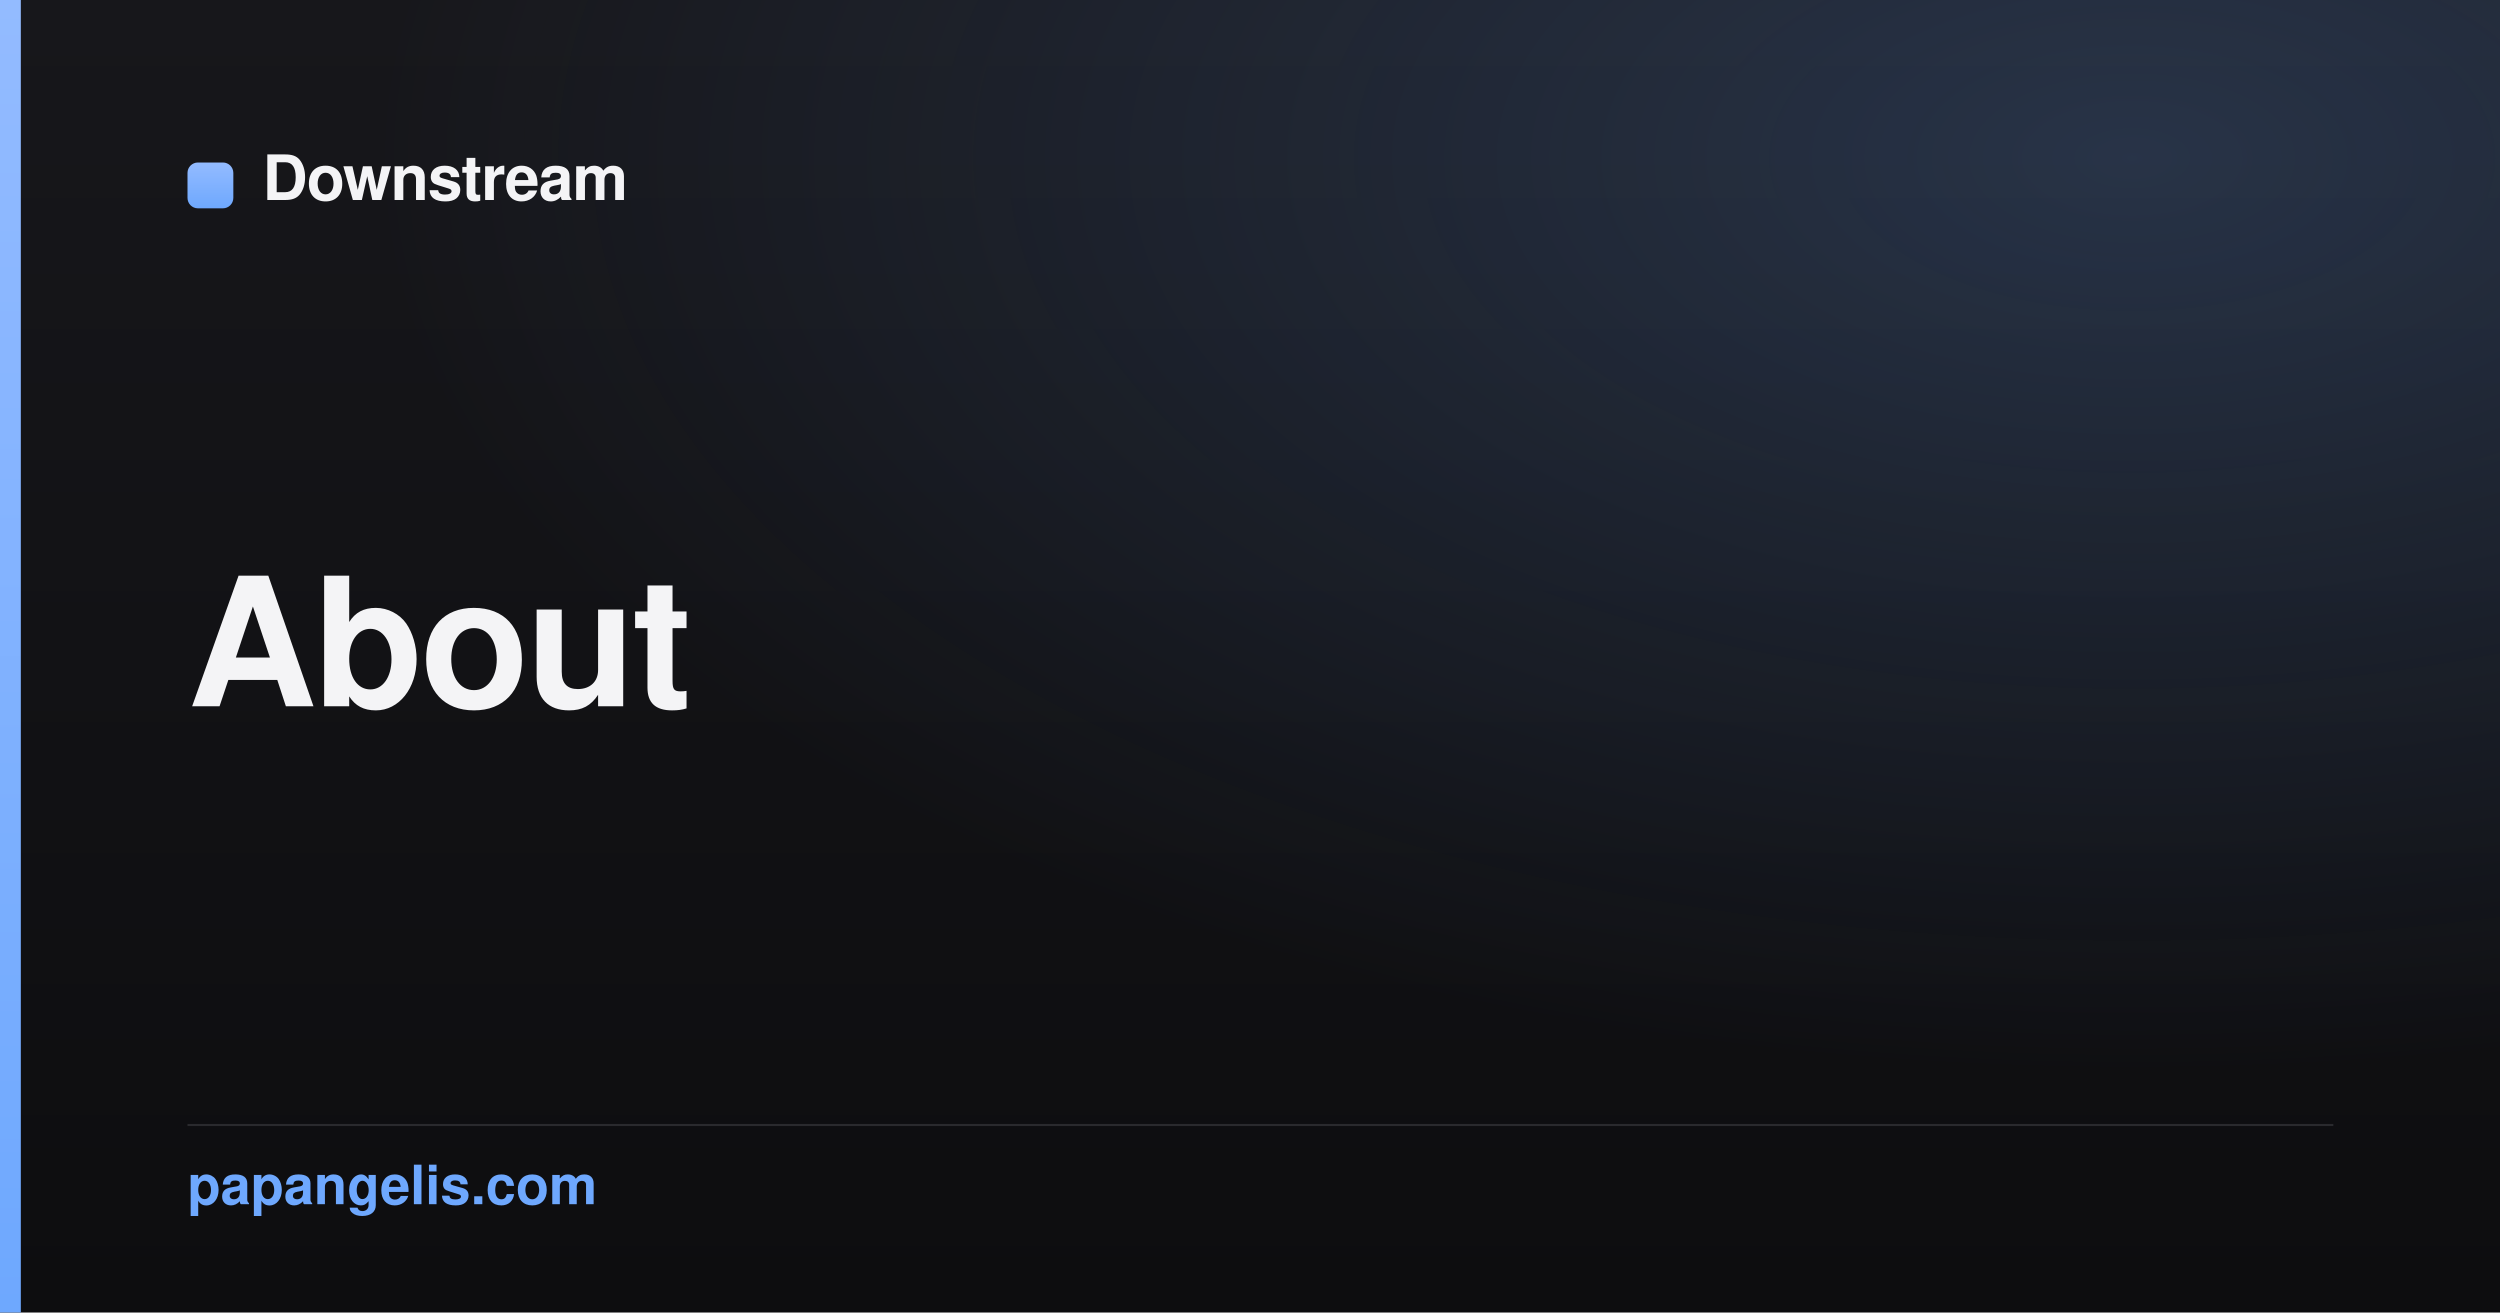
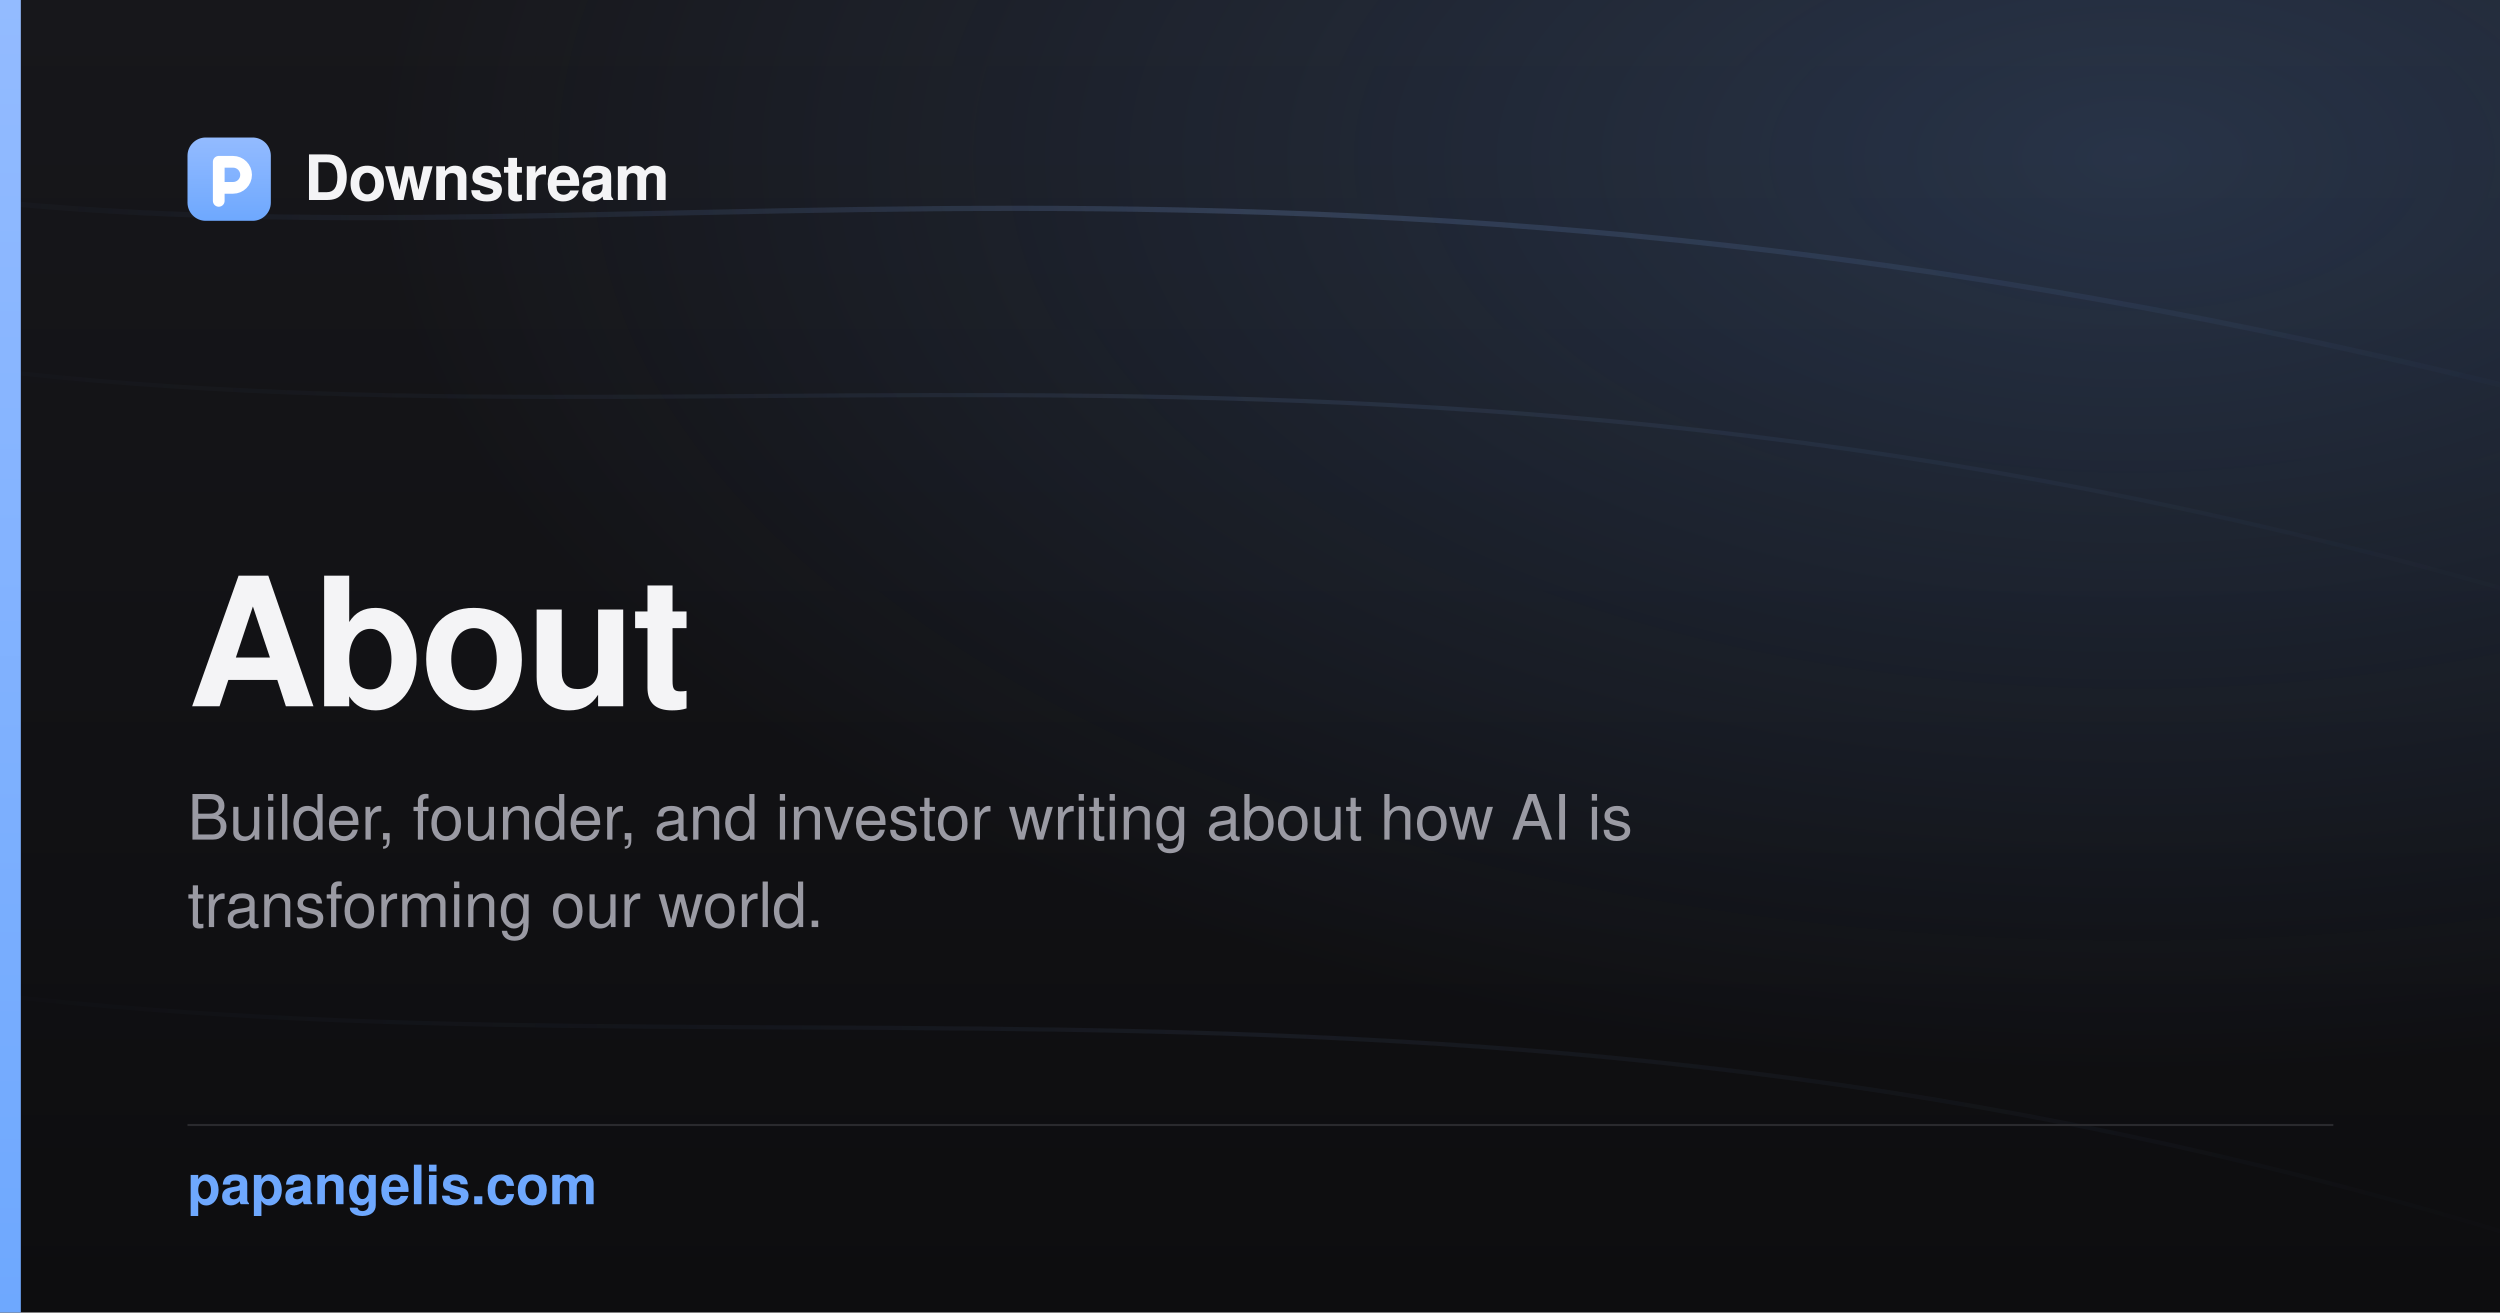
<svg xmlns="http://www.w3.org/2000/svg" width="1200" height="630" viewBox="0 0 1200 630">
  <defs>
    <linearGradient id="bg" x1="0" y1="0" x2="0" y2="1">
      <stop offset="0" stop-color="#17171b" />
      <stop offset="1" stop-color="#0d0d0f" />
    </linearGradient>
    <radialGradient id="glow" cx="0.85" cy="0.12" r="0.7">
      <stop offset="0" stop-color="#6ea8fe" stop-opacity="0.20" />
      <stop offset="1" stop-color="#6ea8fe" stop-opacity="0" />
    </radialGradient>
    <linearGradient id="bar" x1="0" y1="0" x2="0" y2="1">
      <stop offset="0" stop-color="#93bbff" />
      <stop offset="1" stop-color="#6ea8fe" />
    </linearGradient>
+     <linearGradient id="stream" x1="0" y1="0" x2="1" y2="0">
+       <stop offset="0" stop-color="#6ea8fe" stop-opacity="0" />
+       <stop offset="0.5" stop-color="#93bbff" />
+       <stop offset="1" stop-color="#6ea8fe" stop-opacity="0" />
+     </linearGradient>
  </defs>
  <g font-family="'Helvetica Neue', Helvetica, Arial, sans-serif">
    <rect width="1200" height="630" fill="url(#bg)" />
    <rect width="1200" height="630" fill="url(#glow)" />
+     <path d="M -60 90 C 280 140, 620 30, 1260 200" fill="none" stroke="url(#stream)" stroke-width="2.5" stroke-opacity="0.18" />
+     <path d="M -60 170 C 320 230, 680 120, 1260 300" fill="none" stroke="url(#stream)" stroke-width="2" stroke-opacity="0.1" />
+     <path d="M -60 470 C 340 530, 720 430, 1260 610" fill="none" stroke="url(#stream)" stroke-width="2" stroke-opacity="0.07" />
    <rect x="0" y="0" width="10" height="630" fill="url(#bar)" />
    <g>
-       <rect x="90" y="78" width="22" height="22" rx="5" fill="url(#bar)" />
-       <text x="126" y="96" font-size="30" font-weight="700" letter-spacing="-0.5" fill="#f4f4f6">Downstream</text>
+       <g>
+         <rect x="90" y="66" width="40" height="40" rx="8.75" fill="url(#bar)" />
+         <path d="M 105 96.417 V 77.667 h 6.875 a 6.25 6.25 0 0 1 0 12.5 H 105" fill="none" stroke="#ffffff" stroke-width="5.625" stroke-linecap="round" stroke-linejoin="round" />
+       </g>
+       <text x="146" y="96" font-size="30" font-weight="700" letter-spacing="-0.5" fill="#f4f4f6">Downstream</text>
    </g>
    <text x="90" y="339" font-size="86" font-weight="700" letter-spacing="-1.5" fill="#f4f4f6">About</text>
+     <text x="90" y="403" font-size="30" font-weight="400" fill="#9a9aa3">Builder, founder, and investor writing about how AI is</text>
+     <text x="90" y="445" font-size="30" font-weight="400" fill="#9a9aa3">transforming our world.</text>
    <line x1="90" y1="540" x2="1120" y2="540" stroke="#2a2a2e" stroke-width="1" />
    <text x="90" y="578" font-size="26" font-weight="600" fill="#6ea8fe">papangelis.com</text>
  </g>
</svg>
